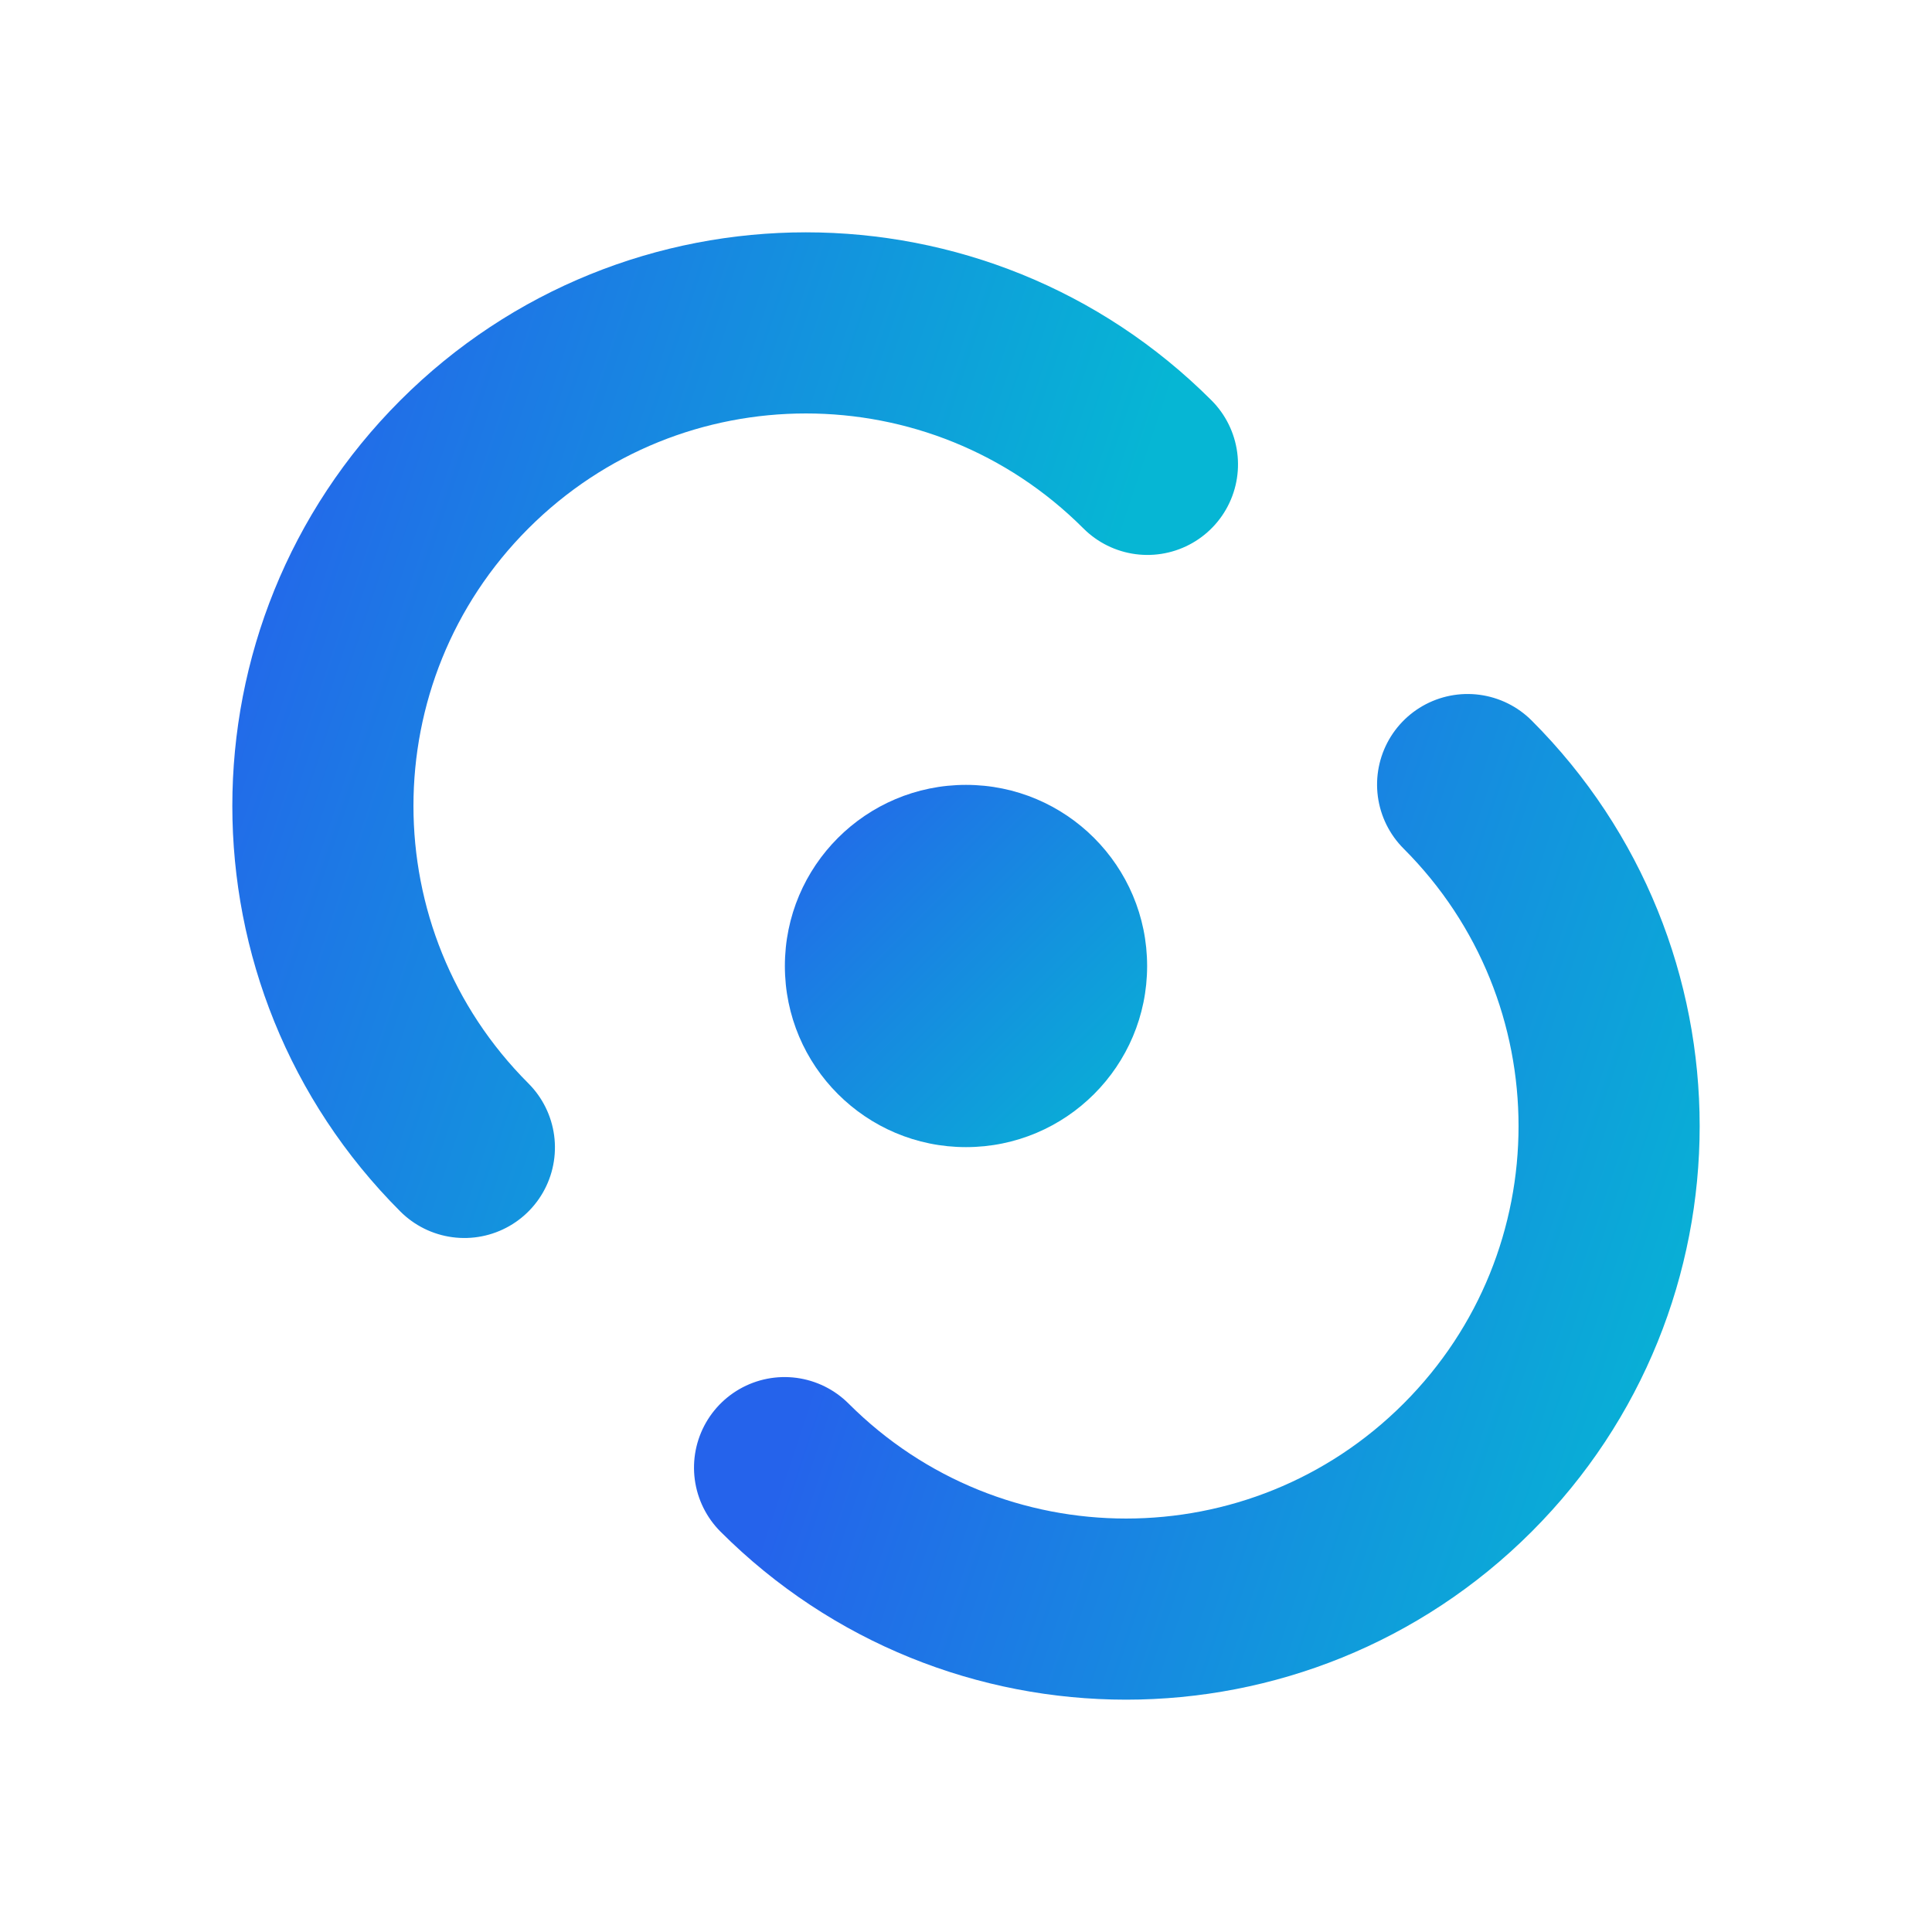
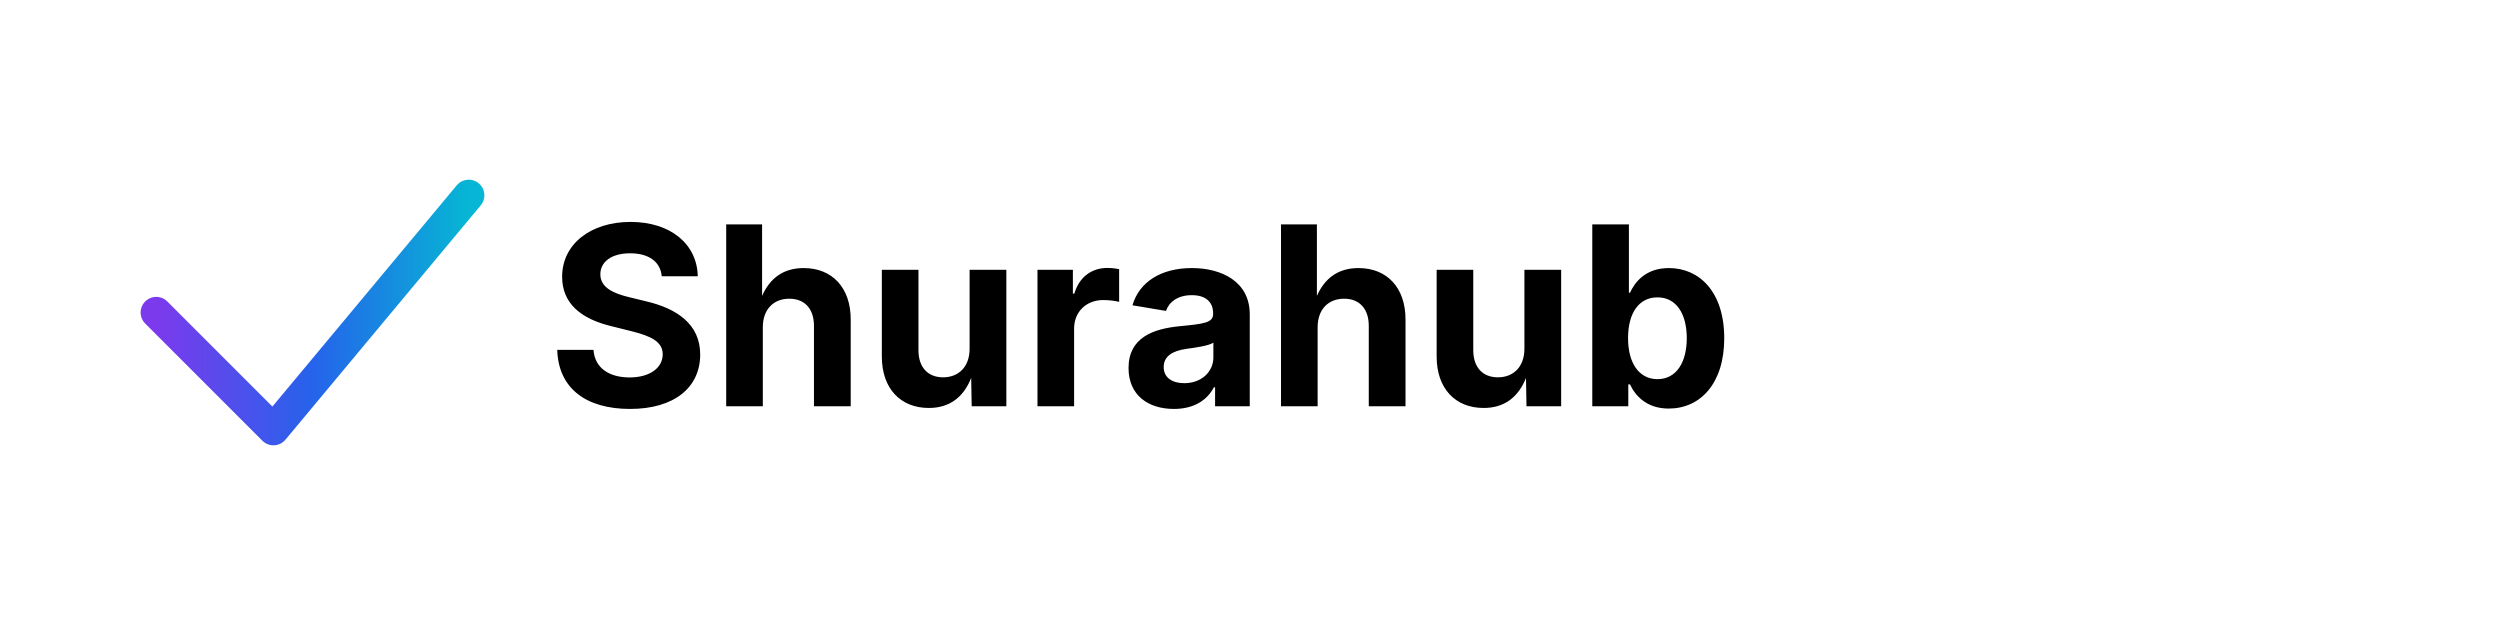
- <svg xmlns="http://www.w3.org/2000/svg" width="512" height="512" viewBox="0 0 512 512" fill="none">
+ <svg xmlns="http://www.w3.org/2000/svg" width="320" height="80" viewBox="0 0 320 80" fill="none">
  <defs>
-     <linearGradient id="core-gradient" x1="0%" y1="0%" x2="100%" y2="100%">
-       <stop offset="0%" style="stop-color:#2563EB;stop-opacity:1" />
-       <stop offset="100%" style="stop-color:#06B6D4;stop-opacity:1" />
+     <linearGradient id="check-gradient" x1="0%" y1="0%" x2="100%" y2="0%">
+       <stop offset="0%" style="stop-color:#7C3AED" />
+       <stop offset="50%" style="stop-color:#2563EB" />
+       <stop offset="100%" style="stop-color:#06B6D4" />
    </linearGradient>
  </defs>
-   <circle cx="256" cy="256" r="48" fill="url(#core-gradient)" />
-   <path d="M128 256C128 185.3 185.3 128 256 128C326.7 128 384 185.3 384 256" stroke="url(#core-gradient)" stroke-width="48" stroke-linecap="round" transform="rotate(-45 256 256) translate(0 -60)" />
-   <path d="M384 256C384 326.7 326.7 384 256 384C185.3 384 128 326.7 128 256" stroke="url(#core-gradient)" stroke-width="48" stroke-linecap="round" transform="rotate(-45 256 256) translate(0 60)" />
+   <path d="M20 40 L35 55 L60 25" stroke="url(#check-gradient)" stroke-width="4" fill="none" stroke-linecap="round" stroke-linejoin="round" />
+   <text x="70" y="52" font-family="Inter, -apple-system, BlinkMacSystemFont, sans-serif" font-size="32" font-weight="700" fill="currentColor">Shurahub</text>
</svg>
